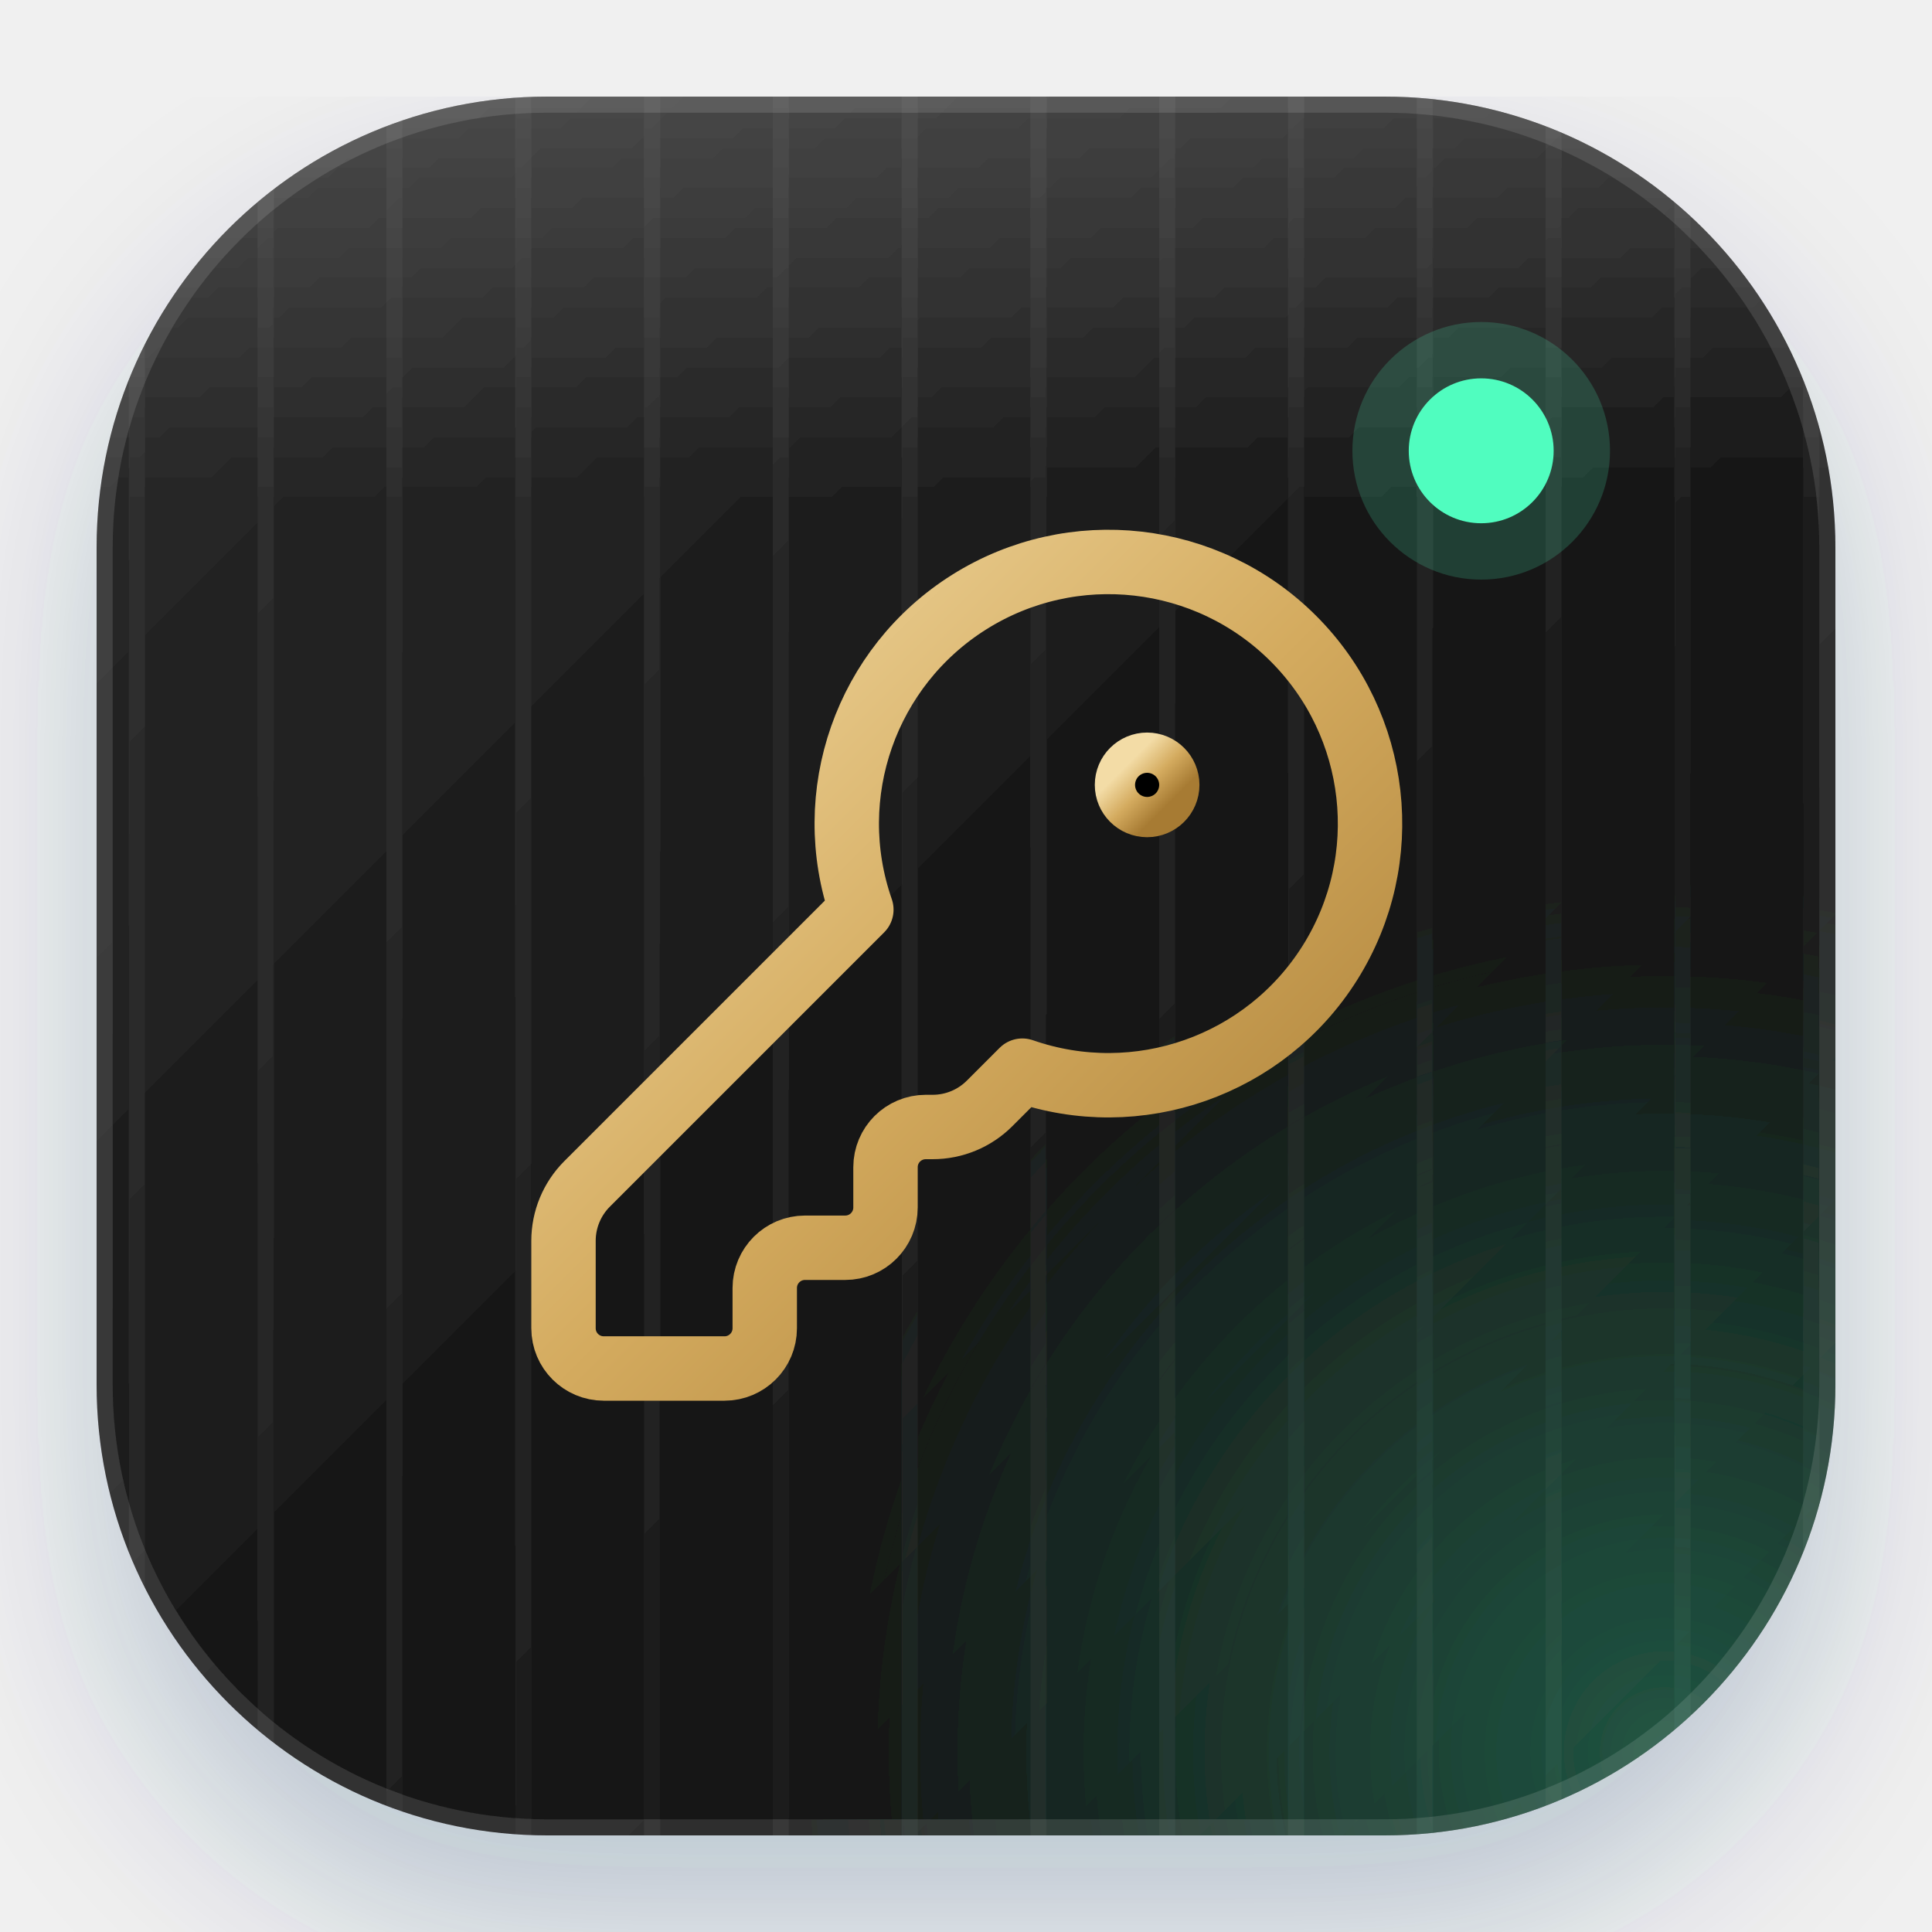
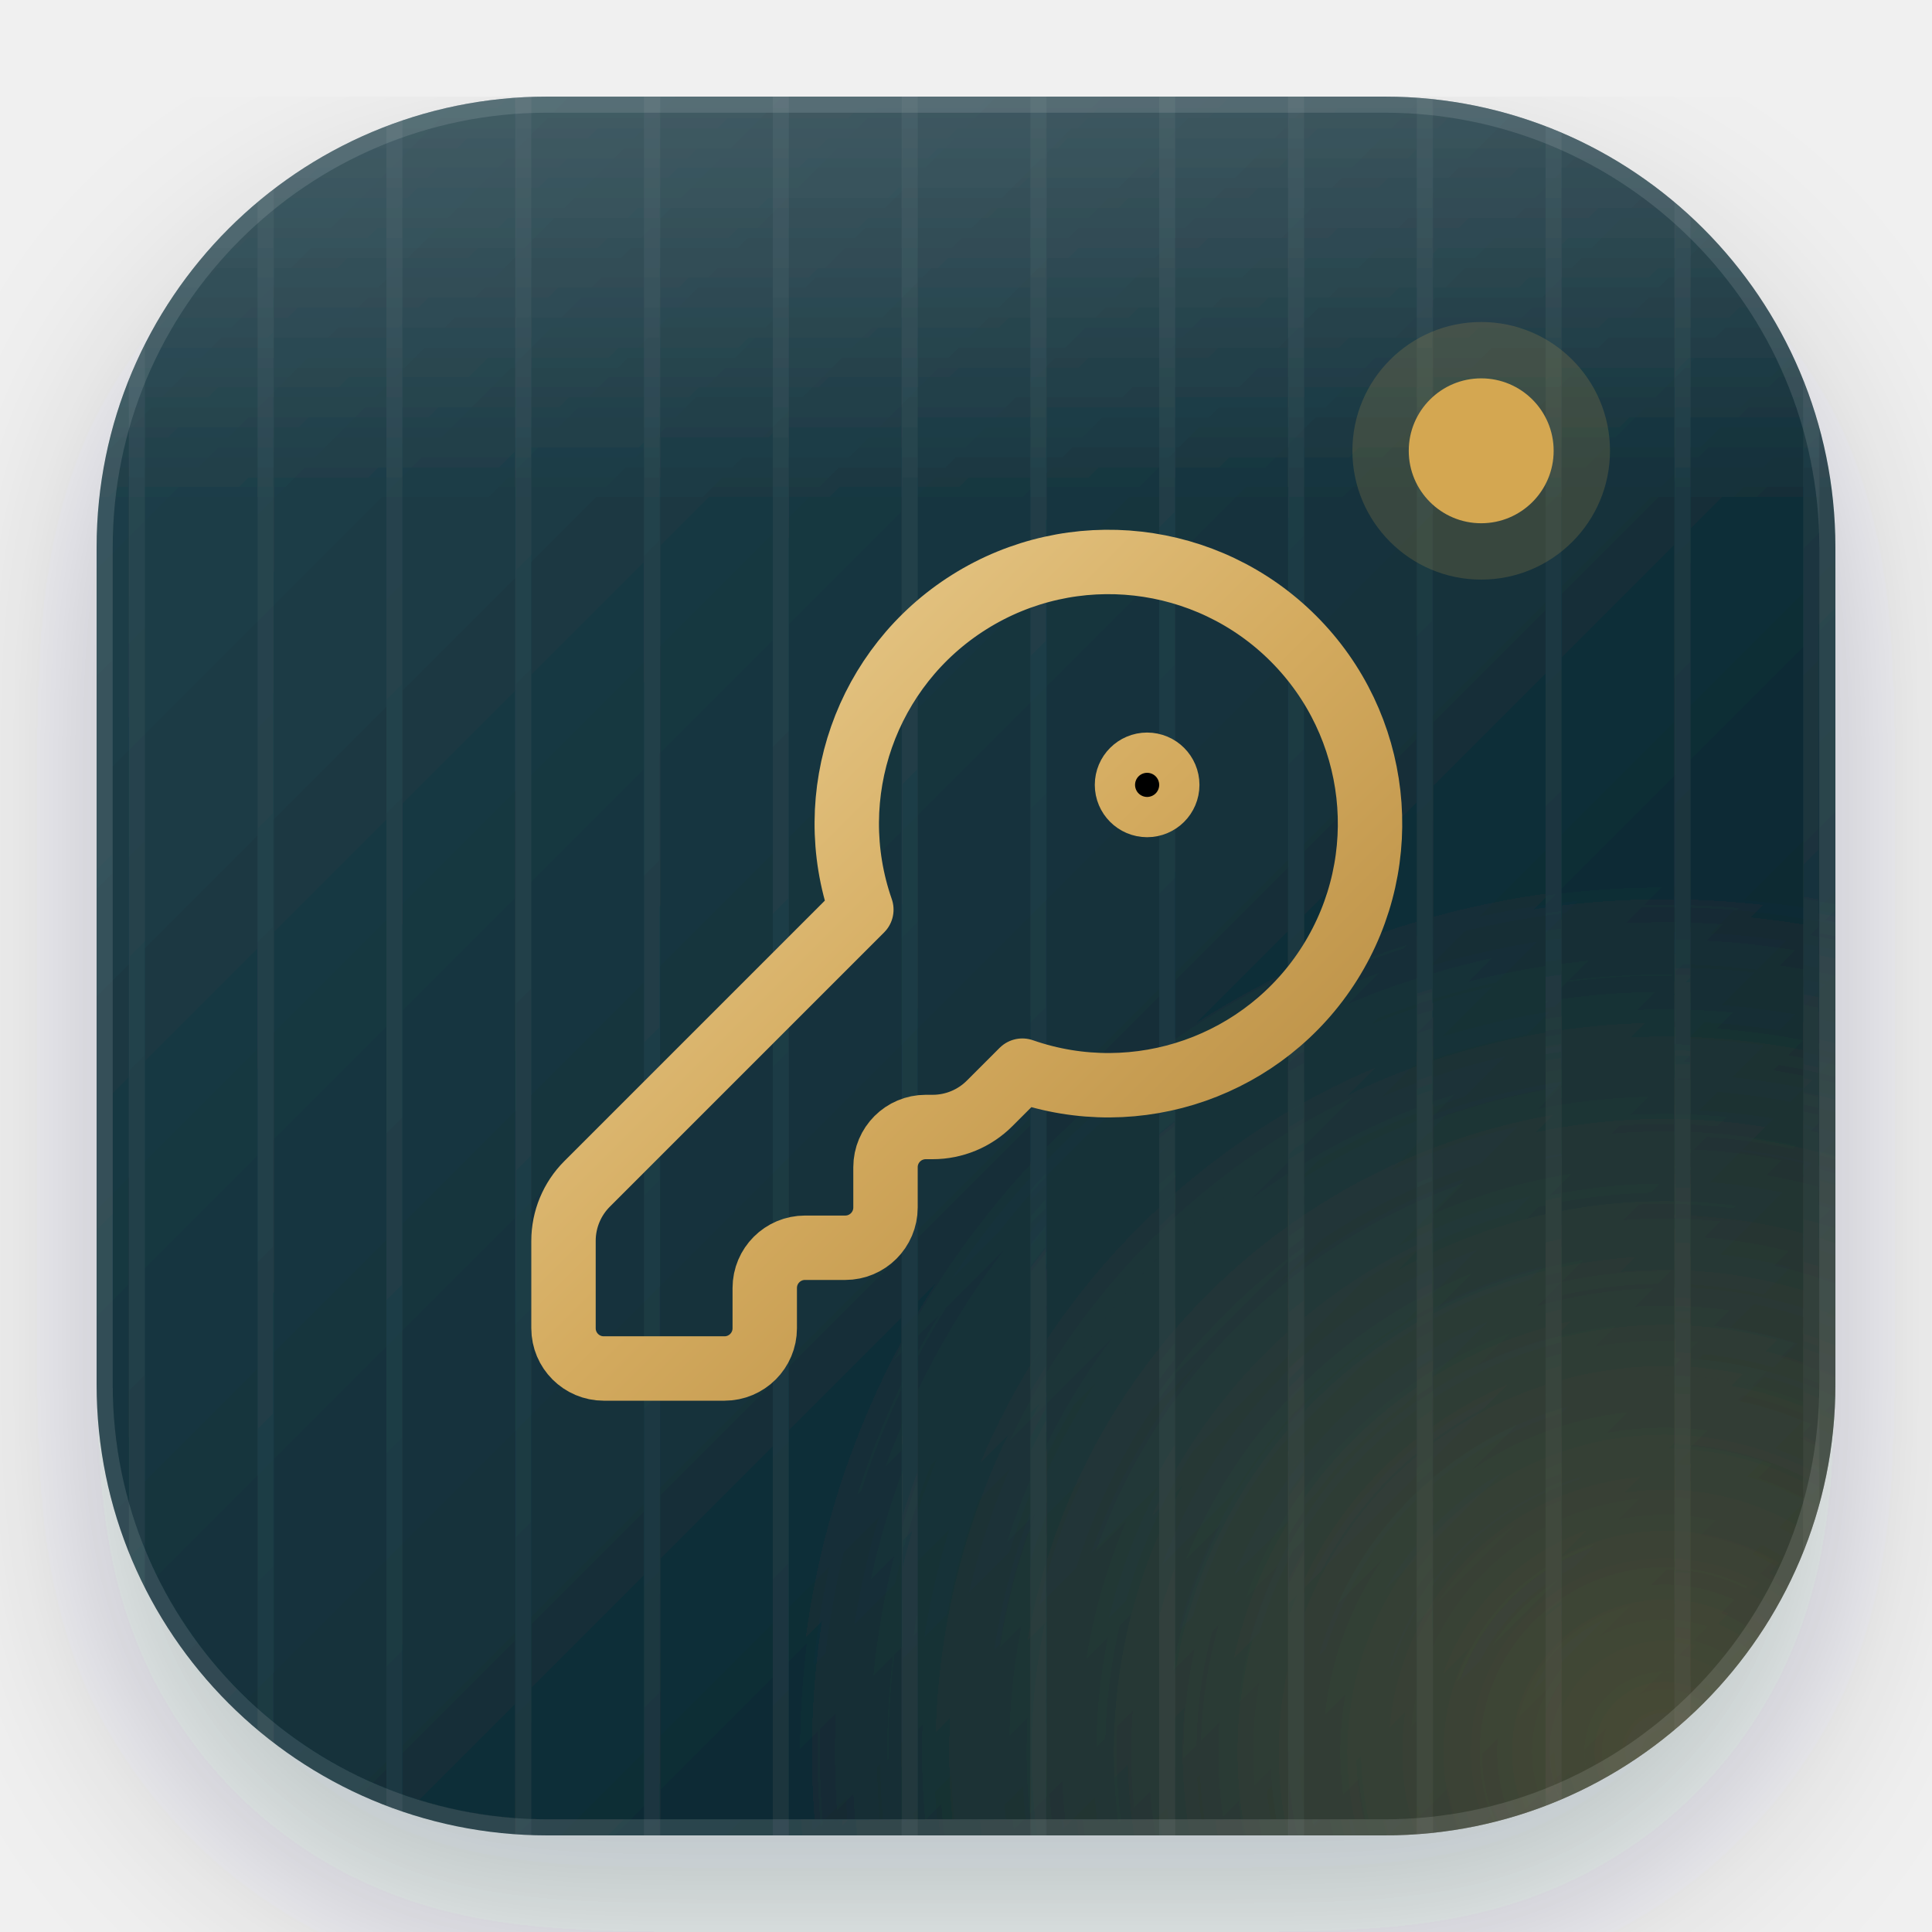
<svg xmlns="http://www.w3.org/2000/svg" viewBox="0 0 120 120" role="img" aria-hidden="true">
  <defs>
    <linearGradient id="body" x1="0" y1="0" x2="1" y2="1">
-       <stop offset="0" stop-color="#2b2b2b" />
-       <stop offset=".55" stop-color="#161616" />
-       <stop offset="1" stop-color="#0b0b0b" />
+       <stop offset="0" stop-color="#22424c" />
+       <stop offset=".55" stop-color="#12303a" />
+       <stop offset="1" stop-color="#0b2027" />
    </linearGradient>
-     <linearGradient id="gold" x1="0" y1="0" x2="1" y2="1">
+     <linearGradient id="gold" gradientUnits="userSpaceOnUse" x1="0" y1="0" x2="24" y2="24">
      <stop offset="0" stop-color="#f3dca6" />
      <stop offset=".5" stop-color="#d4ab5f" />
      <stop offset="1" stop-color="#a77b33" />
    </linearGradient>
    <radialGradient id="mint" cx=".9" cy=".95" r=".5">
-       <stop offset="0" stop-color="#51fec0" stop-opacity=".3" />
-       <stop offset="1" stop-color="#51fec0" stop-opacity="0" />
+       <stop offset="0" stop-color="#d4a752" stop-opacity=".3" />
+       <stop offset="1" stop-color="#d4a752" stop-opacity="0" />
    </radialGradient>
    <linearGradient id="sheen" x1="0" y1="0" x2="0" y2="1">
      <stop offset="0" stop-color="#fff" stop-opacity=".16" />
      <stop offset=".45" stop-color="#fff" stop-opacity="0" />
    </linearGradient>
    <pattern id="grid" width="8" height="120" patternUnits="userSpaceOnUse">
      <rect width="1" height="120" fill="#fff" fill-opacity=".045" />
    </pattern>
    <clipPath id="tile">
      <rect x="6" y="6" width="108" height="108" rx="28" />
    </clipPath>
    <filter id="drop" x="-20%" y="-20%" width="140%" height="150%">
-       <feDropShadow dx="0" dy="6" stdDeviation="6" flood-color="#0c3860" flood-opacity=".22" />
+       <feDropShadow dx="0" dy="6" stdDeviation="6" flood-color="#0f2a33" flood-opacity=".22" />
    </filter>
  </defs>
  <g filter="url(#drop)">
    <rect x="6" y="6" width="108" height="108" rx="28" fill="url(#body)" />
    <g clip-path="url(#tile)">
      <rect x="6" y="6" width="108" height="108" fill="url(#grid)" />
      <rect x="6" y="6" width="108" height="108" fill="url(#mint)" />
      <rect x="6" y="6" width="108" height="56" fill="url(#sheen)" />
    </g>
    <rect x="6.5" y="6.5" width="107" height="107" rx="27.5" fill="none" stroke="#fff" stroke-opacity=".12" />
  </g>
  <g transform="translate(30 30) scale(2.5)" fill="none" stroke="url(#gold)" stroke-width="1.6" stroke-linecap="round" stroke-linejoin="round">
    <path d="M2.586 17.414A2 2 0 0 0 2 18.828V21a1 1 0 0 0 1 1h3a1 1 0 0 0 1-1v-1a1 1 0 0 1 1-1h1a1 1 0 0 0 1-1v-1a1 1 0 0 1 1-1h.172a2 2 0 0 0 1.414-.586l.814-.814a6.5 6.5 0 1 0-4-4z" />
    <circle cx="16.5" cy="7.5" r=".5" fill="currentColor" />
  </g>
-   <circle cx="92" cy="28" r="4.5" fill="#51fec0" />
-   <circle cx="92" cy="28" r="8" fill="#51fec0" fill-opacity=".18" />
+   <circle cx="92" cy="28" r="4.5" fill="#d4a752" />
+   <circle cx="92" cy="28" r="8" fill="#d4a752" fill-opacity=".18" />
</svg>
